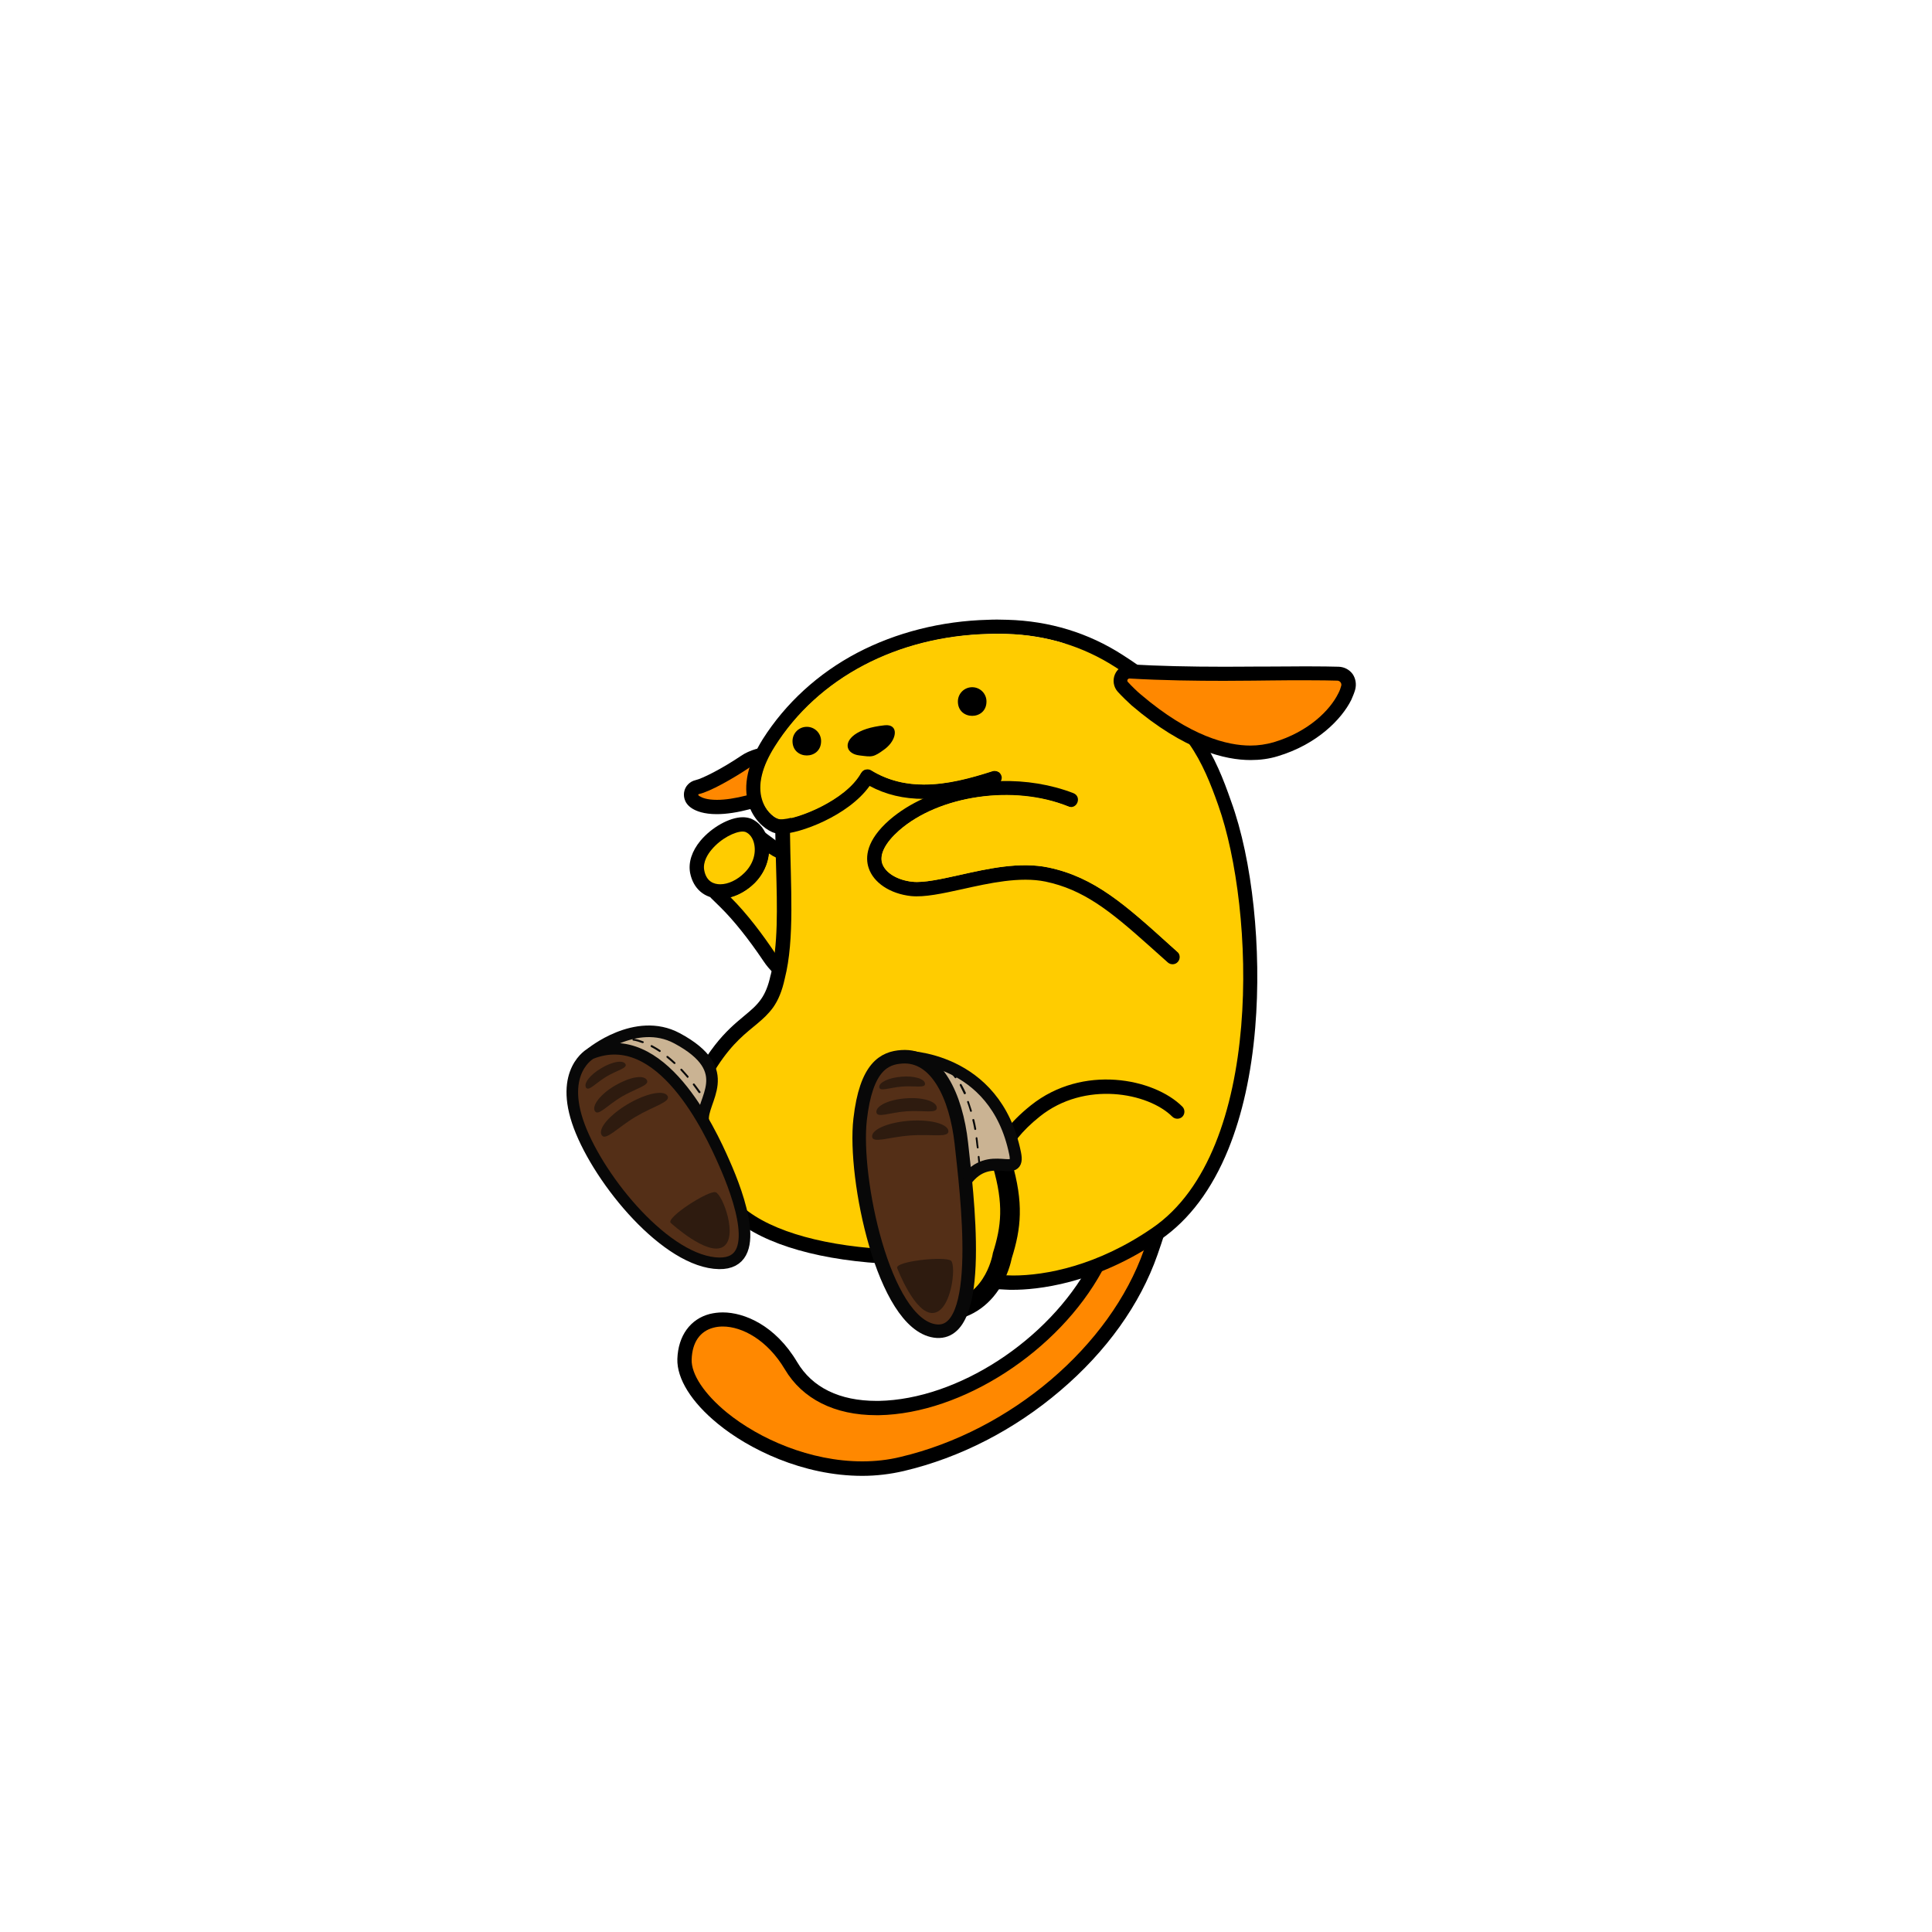
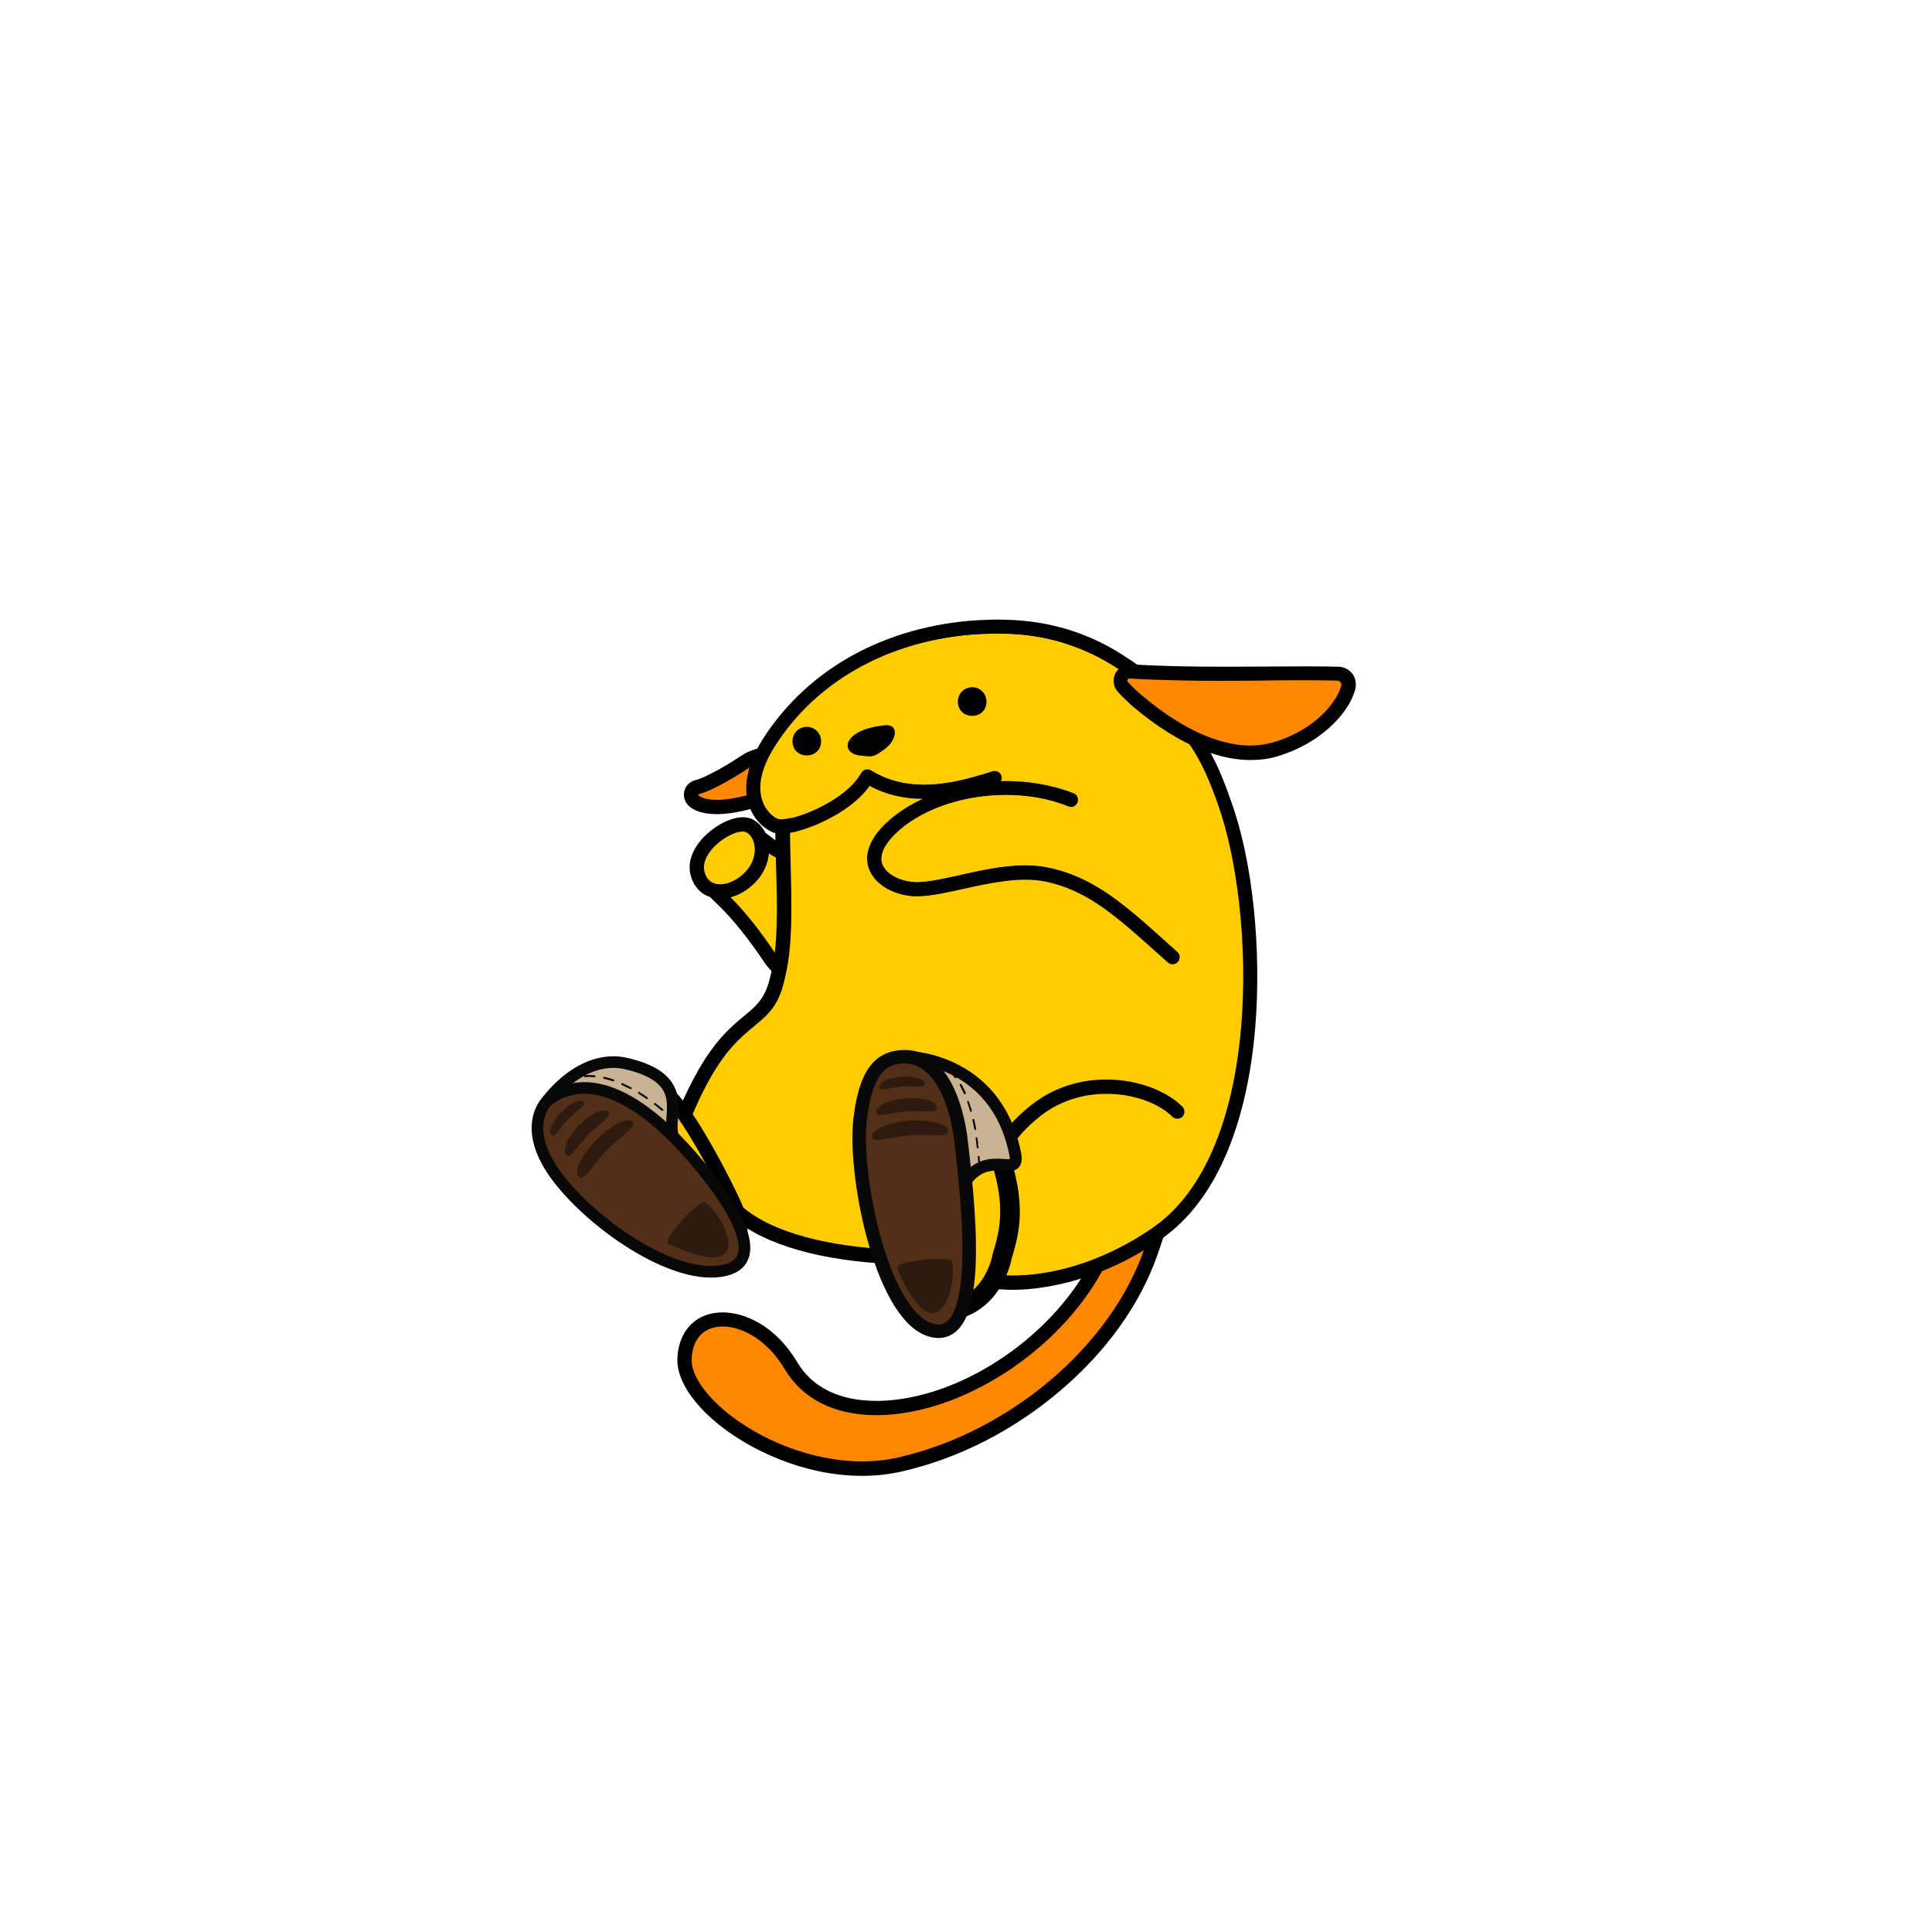
- <svg xmlns="http://www.w3.org/2000/svg" id="wapuugotchi_svg__wapuu" x="0" y="0" version="1.1" viewBox="0 0 1000 1000">
-   <g id="RightArm--group">
-     <path d="M436.6 504c-4.5 5.1-10.5 7.9-17 7.9-9.1 0-18.5-5.5-24.4-14.4-7.8-11.6-15.5-21.2-22.3-27.9l-4.8-4.7c-2-2-1.1-5.3 1.6-6.1l6.5-1.7c3.2-.9 6.4-2.7 9.1-5.5 3-3 4.8-6.7 5.2-10.4V430c0-1.3 1.5-2.1 2.5-1.3l9.3 6.9c.7.5 1.7 1.1 2.9 1.7 10.2 4.9 31.7 27.4 35.7 46.7 2.1 10.1-1.2 16.5-4.3 20z" />
-     <path d="M402.1 444.1c-1.5-.7-2.9-1.5-4.2-2.4-.5 5.5-3 11-7.3 15.3-3.7 3.7-8.1 6.2-12.5 7.4 8.7 8.6 17 19.8 23.2 29.1 4.5 6.7 11.6 11.1 18.3 11.1 4.1 0 8.1-1.6 11.4-5.4 13-14.8-17.3-49.6-28.9-55.1z" class="st0" fill="#fc0" />
+ <svg xmlns="http://www.w3.org/2000/svg" viewBox="0 0 1000 1000">
+   <path d="M436.6 504c-4.5 5.1-10.5 7.9-17 7.9-9.1 0-18.5-5.5-24.4-14.4-7.8-11.6-15.5-21.2-22.3-27.9l-4.8-4.7c-2-2-1.1-5.3 1.6-6.1l6.5-1.7c3.2-.9 6.4-2.7 9.1-5.5 3-3 4.8-6.7 5.2-10.4V430c0-1.3 1.5-2.1 2.5-1.3l9.3 6.9c.7.5 1.7 1.1 2.9 1.7 10.2 4.9 31.7 27.4 35.7 46.7 2.1 10.1-1.2 16.5-4.3 20" />
+   <path fill="#fc0" d="M402.1 444.1q-2.25-1.05-4.2-2.4c-.5 5.5-3 11-7.3 15.3-3.7 3.7-8.1 6.2-12.5 7.4 8.7 8.6 17 19.8 23.2 29.1 4.5 6.7 11.6 11.1 18.3 11.1 4.1 0 8.1-1.6 11.4-5.4 13-14.8-17.3-49.6-28.9-55.1" class="st0" />
+   <path d="M599.1 649.5c-9 25.7-26.4 50-50.3 70.3-23.8 20.3-51.8 34.7-81 41.6-6.9 1.6-14.1 2.5-21.5 2.5-30.8 0-58.9-13.9-74.8-27-13.6-11.1-21.2-23.3-20.9-33.5.4-12 6.7-20.7 16.8-23.3 2.1-.5 4.3-.8 6.7-.8 11.2 0 27.2 6.7 38.5 25.7 7.8 13.2 22 20.1 41.1 20.1h1.2c40.7-.8 87.6-31.2 109.1-70.8 7.7-14.1 13.2-29.6 17.1-40.8 1.9-5.4 3.6-10.1 5.1-13.5 1.3-3.1 4.1-9.4 10.4-9.4 4.1 0 7.6 1.8 9.9 5 5.5 7.6 3.3 23.3-7.4 53.9" />
+   <path fill="#f80" d="M570.5 657.8c-22.7 41.7-72.5 73.9-115.5 74.7h-1.4c-21.6 0-38.3-8.4-47.4-23.8-9-15.1-22-22.1-32.1-22.1q-2.55 0-4.8.6c-7 1.8-11 7.6-11.3 16.4-.3 7.7 6.6 18 18.2 27.5 16.8 13.7 43.2 25.3 70.1 25.3 6.6 0 13.3-.7 19.8-2.3 57.2-13.5 108.5-57.4 126-107.1 5.4-15.3 16.7-49.2 4.5-49.2-4.5.1-10.8 31.8-26.1 60" class="st1" />
+   <path d="M649.7 531.9c-2 24-6.7 45.1-13.9 62.9-8.5 20.9-20.3 36.6-35.1 46.8-34 23.4-64.8 26-76.4 26-1.3 0-2.5 0-3.8-.1-18.4-.8-26-4.4-32.7-7.5-5.9-2.8-11-5.2-24.9-5.7-37.5-1.5-67-9.9-83.1-23.6-.2-.1-.5-.4-.9-.7-4.8-3.5-19.3-14.3-25-24.7-5.3-9.7-6.2-22.3-2.3-31.4 13.4-31.2 24.5-40.5 33.5-48 3.6-3 6.4-5.3 8.8-8.7 2.2-3.1 3.8-7.1 4.9-12.2 0-.1 0-.2.1-.3 3.9-15 3.4-34.9 2.8-56-.2-5.7-.3-11.7-.4-17.5v-.1c0-18.6 9.6-40.7 25.7-59.2 18.1-20.8 41.6-33.6 66.1-36.2 20.2-2.1 34.3-3.1 45.9-3.1 43.7 0 58.6 14.8 82.2 48.4 7.5 10.6 12.1 22.5 16 33.7 11.1 30.4 15.9 76.5 12.5 117.2" />
+   <path fill="#fc0" d="M358.5 576.7c-3 7-2.2 17.4 2 25 5.6 10.3 23 22.2 24.1 23.2 15.1 12.9 43.7 20.5 78.7 21.9 31.2 1.3 24.3 11.8 57.6 13.3 1.1 0 2.2.1 3.5.1 16.7 0 43.7-5 72.2-24.7 58-39.9 52.9-165.3 34-218.6-3.9-11.1-8.3-22.2-15.1-31.9-23.5-33.5-36.6-45.2-76.2-45.2-12.2 0-26.9 1.1-45.1 3.1-49.9 5.3-85.3 55.3-85.3 88.1.3 27.4 2.5 55.1-2.7 75.5-1.4 6.5-3.4 11.2-6 14.9-9.8 13.5-23.4 12.4-41.7 55.3" class="st0" />
+   <path d="M390.6 457c-5.2 5.1-11.7 8.1-17.8 8.1-8.1 0-14-5.1-15.6-13.3-1-5.4.9-11.3 5.4-16.7 5.8-6.9 14.9-12 21.7-12.1h.2c1.3 0 2.6.2 3.8.6h.2l.1.1c4.5 1.8 7.9 6.2 9.1 11.8 1.4 7.5-1.2 15.5-7.1 21.5" />
+   <path fill="#fc0" d="M385.4 451.7c4.2-4.2 6-9.6 5-14.7-.6-3.1-2.3-5.5-4.6-6.4-.4-.1-.9-.2-1.3-.2h-.1c-4 0-11.3 3.6-16.1 9.4-1.8 2.1-4.6 6.3-3.8 10.6 1.1 6 5.1 7.3 8.3 7.3 4.1 0 8.8-2.2 12.6-6" class="st0" />
+   <path d="M384.3 648c-2.4 3.7-6.4 5.7-11.5 5.7-1.9 0-4-.3-6.2-.8-25-6-59.3-43.6-63.6-64.5-1.9-9.4-.2-18 5-24.4 4.6-5.7 11.4-8.8 18.9-8.8 6.8 0 13.6 2.5 19.8 7.3 12.2 9.4 32.9 50.5 37.3 60.7 2.5 5.8 4.9 17.7.3 24.8" />
+   <path fill="#fc0" d="M310.1 586.8c3.8 18.2 36.2 53.6 58.1 58.8q2.55.6 4.5.6c3.4 0 4.7-1.3 5.4-2.3 2.3-3.5 1.5-12.1-1-17.9-6.1-13.9-25.3-50.3-35.1-57.8-4.9-3.8-10.2-5.8-15.3-5.8-5.3 0-10 2.2-13.2 6.1-3.6 4.7-4.8 11.2-3.4 18.3" class="st0" />
+   <g class="RightFoot--group">
+     <path fill="#cab393" d="M283.303 569.714s20.08-26.292 41.036-19.174c34.863 11.882 20.69 27.378 23.59 38.196" />
+     <path fill="#542f17" d="M283.303 569.714s-13.827 12.92 3.936 37.872c17.738 24.856 62.17 56.225 88.406 49.816 26.235-6.408-3.253-43.438-18.975-58.067-15.678-14.848-42.082-53.118-73.367-29.62" />
+     <path fill="none" stroke="#080808" stroke-miterlimit="10" stroke-width="6" d="M283.303 569.714s-13.827 12.92 3.936 37.872c17.738 24.856 62.223 56.418 88.406 49.816 22.294-5.663.846-36.254-11.07-50.971-11.521-14.41-49.987-60.214-81.272-36.717z" />
+     <path fill="none" stroke="#080808" stroke-miterlimit="10" stroke-width="6" d="M283.303 569.714s17.511-24.672 41.036-19.174c34.8 8.172 19.97 27.778 24.24 37.919" />
+     <path fill="#080808" d="M296.04 559.676a.55.55 0 0 1-.561-.16c-.175-.264-.13-.483.108-.754q.898-.707 2.163-1.2c.29-.078.535.063.683.23.078.29-.064.535-.23.683-.748.304-1.469.704-1.97 1.15zm54.315 21.888a.76.76 0 0 1-.535-.064c-1.231-1.12-2.392-2.361-3.598-3.384-.149-.167-.226-.457-.085-.702.168-.148.457-.226.702-.084 1.232 1.119 2.464 2.238 3.599 3.384a.527.527 0 0 1-.012.727c.026.097.026.097-.071.123m-7.364-6.62a.76.76 0 0 1-.535-.063c-1.328-1.094-2.534-2.117-3.836-3.114-.245-.141-.226-.457-.085-.702s.457-.226.702-.084c1.302.997 2.605 1.994 3.933 3.087.245.142.226.457.085.702-.097.026-.194.052-.264.174m-7.937-6.052c-.193.052-.29.078-.438-.09-1.4-.97-2.772-1.845-4.145-2.72a.483.483 0 0 1-.182-.675.483.483 0 0 1 .677-.181c1.373.874 2.746 1.748 4.145 2.72.245.14.322.43.084.701a.215.215 0 0 1-.141.245m-8.432-5.194c-.096.026-.29.077-.412.007a106 106 0 0 0-4.402-2.134c-.245-.141-.323-.431-.278-.65.141-.245.431-.323.65-.278 1.515.63 2.959 1.382 4.525 2.204a.483.483 0 0 1 .181.676c-.097.026-.167.149-.264.175m-9.042-3.996c-.097.026-.193.052-.316-.02-1.585-.506-3.17-1.013-4.704-1.327-.219-.045-.393-.309-.374-.624.045-.22.309-.394.624-.375 1.56.41 3.216.795 4.827 1.399.245.141.419.405.277.65-.167.148-.238.27-.334.297m-9.69-2.166-.194.052c-1.7-.166-3.376-.234-4.876-.04-.29.078-.561-.16-.542-.475-.078-.29.16-.561.476-.542 1.623-.124 3.272-.152 5.095.084.316.019.49.283.445.502-.141.245-.212.367-.405.42" />
+     <path fill="#080808" d="M301.991 570.298c1.825 1.788-3.325 4.203-7.854 8.937-4.53 4.733-6.868 9.915-8.693 8.127-1.825-1.789.39-7.041 5.042-11.704 4.53-4.734 9.68-7.15 11.505-5.36m12.87 5.144c2.367 2.264-4.296 5.603-10.402 11.794-6.009 6.165-9.048 12.984-11.414 10.72-2.367-2.265.523-9.251 6.629-15.442s12.794-9.433 15.187-7.072m12.458 5.151c2.663 2.6-5.583 6.983-13.214 14.825-7.63 7.842-11.684 16.279-14.47 13.61s1.268-11.108 8.899-18.95c7.726-7.868 16.121-12.084 18.785-9.485m18.672 63.118s22.734 11.819 29.29 4.99c6.652-6.856-7.234-26.222-10.996-26.353-3.691-.253-21.768 19.602-18.294 21.363" opacity=".5" />
  </g>
-   <g id="Tail--group">
-     <path d="M599.1 649.5c-9 25.7-26.4 50-50.3 70.3-23.8 20.3-51.8 34.7-81 41.6-6.9 1.6-14.1 2.5-21.5 2.5-30.8 0-58.9-13.9-74.8-27-13.6-11.1-21.2-23.3-20.9-33.5.4-12 6.7-20.7 16.8-23.3 2.1-.5 4.3-.8 6.7-.8 11.2 0 27.2 6.7 38.5 25.7 7.8 13.2 22 20.1 41.1 20.1h1.2c40.7-.8 87.6-31.2 109.1-70.8 7.7-14.1 13.2-29.6 17.1-40.8 1.9-5.4 3.6-10.1 5.1-13.5 1.3-3.1 4.1-9.4 10.4-9.4 4.1 0 7.6 1.8 9.9 5 5.5 7.6 3.3 23.3-7.4 53.9z" />
-     <path d="M570.5 657.8c-22.7 41.7-72.5 73.9-115.5 74.7h-1.4c-21.6 0-38.3-8.4-47.4-23.8-9-15.1-22-22.1-32.1-22.1-1.7 0-3.3.2-4.8.6-7 1.8-11 7.6-11.3 16.4-.3 7.7 6.6 18 18.2 27.5 16.8 13.7 43.2 25.3 70.1 25.3 6.6 0 13.3-.7 19.8-2.3 57.2-13.5 108.5-57.4 126-107.1 5.4-15.3 16.7-49.2 4.5-49.2-4.5.1-10.8 31.8-26.1 60z" class="st1" fill="#f80" />
+   <path d="M413.3 399.4c-.4 4.4-3.8 8.4-11.1 12.9-4.7 3-10.2 5.5-13.9 6.5-6.5 1.7-12.3 2.6-17.3 2.6-6.7 0-10.6-1.6-12.7-2.9-4.8-3-4.4-7.2-4.2-8.5.5-3.1 2.9-5.5 5.9-6.2 3.5-.8 13.5-5.8 23.6-12.6 4.2-2.9 10.7-4.8 16.1-4.8 5.8 0 9.1 2.2 10.8 4.1 2.1 2.4 3.1 5.5 2.8 8.9" />
+   <path fill="#f80" d="M361.4 411.3c0 .3.4.7.9.9 1.1.7 3.6 1.8 8.8 1.8 4.3 0 9.5-.8 15.4-2.3 5.2-1.4 19.1-8.8 19.5-13 .1-1.3-.2-2.4-.9-3.2-1-1.1-2.8-1.7-5.3-1.7-3.9 0-8.9 1.5-11.9 3.5-8.5 5.7-20.5 12.5-26.1 13.7-.3.1-.4.2-.4.3" class="st1" />
+   <path d="M516.4 328.1c1.6 0 3.2 0 4.8.1 20.6.6 39.5 6.5 55.9 17 11.2 7.2 17.5 11.4 25.9 25.2 1.5 2.5 9 .8 7.9-1.1-10.1-17.6-17.5-22.3-29.8-30.3-17.7-11.4-37.8-17.6-59.7-18.2-1.6 0-3.3-.1-5-.1-1.6 0-3.3 0-4.9.1-24.3.6-47.8 6.6-67.8 17.1-20.2 10.6-37.1 26.1-48.9 44.7-7.7 12.3-10.3 23.9-7.4 33.5 2.4 7.8 7.9 12.7 12.3 14.6 1.4.6 2.9.9 4.7.9 9.3 0 34.7-9.3 45.7-24.8 8.4 4.5 17.6 6.7 28.1 6.7 12.6 0 25-3.2 36.4-6.9 3-1 3.8-2.2 3.9-4.1 0-1.3-1.2-3.6-3.8-3.5-.3 0-.7.1-1 .2-11.2 3.6-23.3 6.9-35.4 6.9-9.3 0-18.6-2-27.4-7.4-.6-.4-1.3-.5-1.9-.5-1.3 0-2.5.6-3.2 1.8l-.1.1c-7.9 14.3-33.3 24.1-41.2 24.1-.7 0-1.3-.1-1.7-.3-2.8-1.2-6.6-4.6-8.2-10-2.3-7.5 0-17 6.6-27.4 22.5-35.7 63.4-57.1 110.6-58.3 1.4-.1 3-.1 4.6-.1" />
+   <path fill="#fc0" d="M516.6 399.4c-1-.4-2-.7-3-.3-19.7 6.3-42.5 12-62.8-.5-1.7-1.1-4-.5-5.1 1.2l-.1.1c-8.6 15.7-38.3 26-43 23.9-2.8-1.2-6.6-4.6-8.2-10-2.3-7.5 0-17 6.6-27.4 22.5-35.7 63.4-57.1 110.6-58.3 3.1-.1 6.3-.1 9.5 0 20.6.6 39.5 6.5 55.9 17 13.2 8.5 19.7 12.7 30.6 33.6 5.6 10.5-84.4 23.5-91 20.7" class="st0" />
+   <path d="M701.4 357.1c-.5 1.7-1.2 3.4-2 5.2-5 10-17.7 23-38 29.1-4.5 1.4-9.3 2-14 2h-.1c-13 0-34.2-4.9-61.6-28.3-1.9-1.7-5.1-4.8-7.1-7-2.3-2.5-2.8-6.1-1.5-9.1s4.4-5.1 7.8-5.1h.5c13.9.8 30.1 1.2 48.4 1.2 8.1 0 14.8-.1 19.3-.1h4.5c7.4 0 13.3-.1 18.2-.1 8.1 0 13.7.1 17.1.2 2.9.1 5.6 1.5 7.3 3.9 1.5 2.3 2 5.2 1.2 8.1" />
+   <path fill="#f80" d="M590.4 359.4c25.7 21.9 45.1 26.5 56.8 26.5h.1c4 0 8-.6 11.9-1.7 18.1-5.4 29.2-16.6 33.5-25.3.8-1.5 1.2-2.8 1.5-3.9.4-1.3-.6-2.6-1.9-2.7-3.3-.1-8.9-.2-16.7-.2-5.4 0-11.6 0-18.2.1-3.3 0-12.2.2-23.9.2-13.9 0-31.7-.2-48.8-1.2h-.1c-.9 0-1.5 1.1-.8 1.8 2 2.2 5 5.1 6.6 6.4" class="st1" />
+   <path d="M417.6 376.2c-4.1 0-7.4 3.3-7.4 7.4 0 9.9 14.8 9.9 14.8 0 0-4.1-3.3-7.4-7.4-7.4m85.6-20.5c-4.1 0-7.4 3.3-7.4 7.4 0 9.9 14.8 9.9 14.8 0 0-4.1-3.3-7.4-7.4-7.4m-45.3 19.7c-7.4.8-12.3 2.5-15.6 4.9-5.9 4.4-4.1 9.9 2.5 10.7s7.1 1.2 13.2-3.3c6.5-4.9 7.3-13.1-.1-12.3" />
+   <path fill="#fc0" d="M512.4 655.2c-4.6-5.2-3.7-15.7-1.9-29.4 2.6-19.8 5-34.5 25.4-50.8 24.4-19.5 62.2-15 76.2-.5 3.6 3.7 6.7 10.9 7.3 18.8.9 11.4-22.2 42.4-44.8 51.8-22.6 9.6-54 19.3-62.2 10.1" class="st0" />
+   <path d="M512.4 658.9c-1.2 0-2.3-.5-3-1.6-4.7-6.7-4.5-17.2-2.6-32 2.5-19 4.6-35.5 26.8-53.2 26.8-21.4 63.7-14 78.4.7 1.4 1.4 1.4 3.8 0 5.2s-3.8 1.4-5.2 0c-12.5-12.5-45.4-18.7-68.6-.1-18.9 15.1-21.4 28.2-24.1 48.4-1.4 11-2.3 21.8 1.3 26.7 1.2 1.7.8 4-.9 5.2-.6.5-1.4.7-2.1.7" />
+   <path d="M523.7 651.2c-.4 1.9-2 9.1-6.7 16.2-7 10.6-17.8 16.5-30.4 16.5-7.2 0-12.9-2.1-16.8-6.2-7.5-7.8-7.1-21-6.7-33.7v-.1c.2-6.4.4-13.1-.4-18.5-.7-4.4-1.8-9.1-3.1-14.5-2.4-10.2-4.6-20.1-4.3-28.7.4-10.7 4.7-18.9 12.8-24.4 3.5-2.4 7.4-3.5 11.4-3.5 9.3 0 18.9 6.2 28.7 18.6 7.1 8.9 13.1 20 15.4 28.1 6.4 21.8 4.9 34.9.1 50.2" />
+   <path fill="#fc0" d="M477 670.8c2 2.1 5.2 3.1 9.6 3.1 22.6 0 27-23.7 27.2-24.7 0-.2.1-.4.1-.6 4.4-13.9 5.7-25.2 0-44.8-3.7-13.2-21.1-39.4-34.4-39.4-2 0-4 .6-5.8 1.9-11.7 7.8-9.3 21.8-4.4 42.4 1.2 5.1 2.5 10.4 3.2 15.3 1 6.4.8 13.5.5 20.4-.2 10.6-.6 21.6 4 26.4" class="st0" />
+   <g class="LeftFoot--group">
+     <path fill="#cab393" d="M492.8 687s-2.9-61.9 7-75.6c12.5-17.3 28.5-.3 25.6-14.4-10.4-50.4-46.4-48.6-46.4-48.6" />
+     <path fill="#542f17" d="M466.7 547c-8.9.6-18.4 5-21.5 32.4-3.5 30.3 12.1 105.5 38.6 109.5s16.4-72.7 13.8-97.1c-2.7-24.4-12.9-46.1-30.9-44.8" />
+     <path fill="none" stroke="#080808" stroke-miterlimit="10" stroke-width="7" d="M466.7 547c-8.9.6-18.4 5-21.5 32.4-3.5 30.3 12.1 105.5 38.6 109.5s16.4-72.7 13.8-97.1c-2.7-24.4-12.9-46.1-30.9-44.8z" />
+     <path fill="#080808" d="M507.1 604c-.3 0-.5-.2-.5-.4-.2-1.7-.4-3.3-.5-4.8 0-.3.2-.5.4-.5.3 0 .5.2.5.4.2 1.5.3 3.1.5 4.8.1.3-.1.5-.4.5.1 0 0 0 0 0m-1-9.6c-.3 0-.5-.2-.5-.4l-.2-1.4c-.1-1.1-.3-2.3-.4-3.4 0-.3.1-.5.4-.6.3 0 .5.2.5.4.2 1.1.3 2.3.4 3.4l.2 1.4c.1.4-.1.6-.4.6m-1.3-9.5c-.2 0-.5-.2-.5-.4-.3-1.6-.6-3.2-1-4.7-.1-.3.1-.5.4-.6s.5.1.6.4c.4 1.6.7 3.1 1 4.8 0 .2-.2.4-.5.5m-2.2-9.4c-.2 0-.4-.1-.5-.4-.5-1.6-.9-3.1-1.5-4.6q-.15-.45.3-.6c.2-.1.5 0 .6.3.5 1.5 1 3 1.5 4.6.1.3 0 .6-.4.7.1 0 0 0 0 0m-3.2-9.1c-.2 0-.4-.1-.5-.3-.7-1.5-1.4-2.9-2.1-4.3-.1-.2-.1-.5.2-.7.2-.1.5-.1.7.2.8 1.4 1.5 2.8 2.2 4.3.1.2 0 .5-.2.6-.2.2-.3.2-.3.2m-4.8-8.3c-.2 0-.3-.1-.4-.2q-1.5-1.95-3-3.6c-.2-.2-.2-.5 0-.7s.5-.2.7 0c1.1 1.1 2.1 2.3 3.1 3.7.2.2.1.5-.1.7-.1 0-.2.1-.3.1m-6.7-6.7c-.1 0-.2 0-.3-.1-1.3-.9-2.7-1.5-4.1-2-.3-.1-.4-.4-.3-.6.1-.3.4-.4.6-.3 1.5.5 3 1.2 4.3 2.1.2.1.3.4.1.7 0 .1-.2.2-.3.2m-8.9-3h-2.4c-.3 0-.5-.2-.5-.5s.2-.5.4-.5q1.2-.15 2.4 0c.3 0 .5.2.5.5.1.3-.1.5-.4.5" />
+     <path fill="none" stroke="#080808" stroke-miterlimit="10" stroke-width="6.195" d="M499.8 611.3c12.5-17.3 28.5-.3 25.6-14.4-10.3-50.3-57.2-50-57.2-50" />
+     <path fill="#080808" d="M480.4 548.9c-1-.3-1.8-.5-2.3-.6l.9.1q.45 0 .9.3c.1 0 .3.1.5.2m11.2 7.7c-.2-.3-.4-.5-.6-.7.2.2.4.5.6.7" />
+     <path fill="#080808" d="M478.8 560.9c.2 2.5-5.3 1-11.8 1.5-6.6.5-11.7 2.8-11.9.3s5-4.9 11.5-5.4c6.5-.6 12 1.1 12.2 3.6m6.1 12.4c.2 3.3-6.9 1.3-15.6 1.9s-15.5 3.7-15.7.4 6.6-6.5 15.2-7.1c8.7-.7 15.9 1.5 16.1 4.8m6 12.1c.3 3.7-8.8 1.5-19.7 2.3s-19.6 4.3-19.8.6c-.3-3.7 8.4-7.4 19.3-8.2 10.8-.8 19.9 1.6 20.2 5.3m-26.5 71s9.1 24 18.6 23.2 12-24.4 9.3-27-29.4.2-27.9 3.8" opacity=".5" />
  </g>
-   <g id="Body--group">
-     <path d="M649.7 531.9c-2 24-6.7 45.1-13.9 62.9-8.5 20.9-20.3 36.6-35.1 46.8-34 23.4-64.8 26-76.4 26-1.3 0-2.5 0-3.8-.1-18.4-.8-26-4.4-32.7-7.5-5.9-2.8-11-5.2-24.9-5.7-37.5-1.5-67-9.9-83.1-23.6-.2-.1-.5-.4-.9-.7-4.8-3.5-19.3-14.3-25-24.7-5.3-9.7-6.2-22.3-2.3-31.4 13.4-31.2 24.5-40.5 33.5-48 3.6-3 6.4-5.3 8.8-8.7 2.2-3.1 3.8-7.1 4.9-12.2 0-.1 0-.2.1-.3 3.9-15 3.4-34.9 2.8-56-.2-5.7-.3-11.7-.4-17.5v-.1c0-18.6 9.6-40.7 25.7-59.2 18.1-20.8 41.6-33.6 66.1-36.2 20.2-2.1 34.3-3.1 45.9-3.1 43.7 0 58.6 14.8 82.2 48.4 7.5 10.6 12.1 22.5 16 33.7 11.1 30.4 15.9 76.5 12.5 117.2z" />
-     <path d="M358.5 576.7c-3 7-2.2 17.4 2 25 5.6 10.3 23 22.2 24.1 23.2 15.1 12.9 43.7 20.5 78.7 21.9 31.2 1.3 24.3 11.8 57.6 13.3 1.1 0 2.2.1 3.5.1 16.7 0 43.7-5 72.2-24.7 58-39.9 52.9-165.3 34-218.6-3.9-11.1-8.3-22.2-15.1-31.9-23.5-33.5-36.6-45.2-76.2-45.2-12.2 0-26.9 1.1-45.1 3.1-49.9 5.3-85.3 55.3-85.3 88.1.3 27.4 2.5 55.1-2.7 75.5-1.4 6.5-3.4 11.2-6 14.9-9.8 13.5-23.4 12.4-41.7 55.3z" class="st0" fill="#fc0" />
-   </g>
-   <g id="RightHand--group">
-     <g id="BeforeRightHand--part" />
-     <path d="M390.6 457c-5.2 5.1-11.7 8.1-17.8 8.1-8.1 0-14-5.1-15.6-13.3-1-5.4.9-11.3 5.4-16.7 5.8-6.9 14.9-12 21.7-12.1h.2c1.3 0 2.6.2 3.8.6h.2l.1.1c4.5 1.8 7.9 6.2 9.1 11.8 1.4 7.5-1.2 15.5-7.1 21.5z" />
-     <path d="M385.4 451.7c4.2-4.2 6-9.6 5-14.7-.6-3.1-2.3-5.5-4.6-6.4-.4-.1-.9-.2-1.3-.2h-.1c-4 0-11.3 3.6-16.1 9.4-1.8 2.1-4.6 6.3-3.8 10.6 1.1 6 5.1 7.3 8.3 7.3 4.1 0 8.8-2.2 12.6-6z" class="st0" fill="#fc0" />
-   </g>
-   <g id="RightFoot--group">
-     <path d="M384.3 648c-2.4 3.7-6.4 5.7-11.5 5.7-1.9 0-4-.3-6.2-.8-25-6-59.3-43.6-63.6-64.5-1.9-9.4-.2-18 5-24.4 4.6-5.7 11.4-8.8 18.9-8.8 6.8 0 13.6 2.5 19.8 7.3 12.2 9.4 32.9 50.5 37.3 60.7 2.5 5.8 4.9 17.7.3 24.8z" />
-     <path d="M310.1 586.8c3.8 18.2 36.2 53.6 58.1 58.8 1.7.4 3.2.6 4.5.6 3.4 0 4.7-1.3 5.4-2.3 2.3-3.5 1.5-12.1-1-17.9-6.1-13.9-25.3-50.3-35.1-57.8-4.9-3.8-10.2-5.8-15.3-5.8-5.3 0-10 2.2-13.2 6.1-3.6 4.7-4.8 11.2-3.4 18.3z" class="st0" fill="#fc0" />
-     <g class="RightFoot--group">
-       <path fill="#cab393" d="M305.8 545.3s26.2-20.2 44.6-7.9c30.6 20.5 12.9 31.8 12.9 43" />
-       <path fill="#542f17" d="M305.8 545.3s-16.7 8.9-6 37.6c10.7 28.6 45.5 70.4 72.5 71s8.1-42.8-3.3-61c-11.3-18.4-26.9-62.2-63.2-47.6" />
-       <path fill="none" stroke="#080808" stroke-miterlimit="10" stroke-width="6" d="M305.8 545.3s-16.7 8.9-6 37.6c10.7 28.6 45.5 70.6 72.5 71 23 .3 10.2-34.8 2.5-52.1-7.4-16.9-32.7-71.1-69-56.5z" />
-       <path fill="none" stroke="#080808" stroke-miterlimit="10" stroke-width="6" d="M305.8 545.3s23.3-19.3 44.6-7.9c31.5 16.9 12.1 32 13.6 42.9" />
-       <path fill="#080808" d="M320.7 538.9c-.2 0-.4-.1-.5-.3-.1-.3 0-.5.3-.7q1.05-.45 2.4-.6c.3 0 .5.2.6.4 0 .3-.2.5-.4.6-.8.1-1.6.3-2.2.6zm46.8 35.2c-.2 0-.4-.1-.5-.2-.9-1.4-1.7-2.9-2.6-4.2-.1-.2-.1-.5.1-.7.2-.1.5-.1.7.1.9 1.4 1.8 2.8 2.6 4.2.1.2.1.5-.2.7 0 .1 0 .1-.1.1m-5.4-8.3c-.2 0-.4-.1-.5-.2-1-1.4-1.9-2.7-2.9-4-.2-.2-.1-.5.1-.7s.5-.1.7.1c1 1.3 2 2.6 3 4 .2.2.1.5-.1.7-.1 0-.2 0-.3.1m-6.1-7.9c-.2 0-.3 0-.4-.2-1.1-1.3-2.2-2.5-3.3-3.7-.2-.2-.2-.5 0-.7s.5-.2.7 0c1.1 1.2 2.2 2.4 3.3 3.7.2.2.2.5-.1.7 0 .1-.1.2-.2.2m-6.8-7.2c-.1 0-.3 0-.4-.1-1.2-1.1-2.5-2.2-3.7-3.2-.2-.2-.2-.5-.1-.7.2-.2.5-.2.7-.1 1.3 1 2.5 2.1 3.8 3.3.2.2.2.5 0 .7-.1 0-.2.1-.3.1m-7.7-6.2c-.1 0-.2 0-.3-.1-1.4-.9-2.8-1.8-4.2-2.5-.2-.1-.3-.4-.2-.7.1-.2.4-.3.7-.2 1.4.8 2.9 1.6 4.3 2.6.2.2.3.5.1.7-.2.1-.3.2-.4.2m-8.8-4.6h-.2c-1.6-.6-3.2-1.1-4.7-1.3-.3 0-.5-.3-.4-.6 0-.3.3-.5.6-.4 1.6.3 3.2.7 4.9 1.4.3.1.4.4.3.6-.2.2-.3.3-.5.3" />
-       <path fill="#080808" d="M323.7 550.7c1.3 2.2-4.3 3.2-9.9 6.6s-9.2 7.8-10.5 5.6 2.2-6.7 7.9-10c5.6-3.4 11.2-4.4 12.5-2.2m11.1 8.3c1.7 2.8-5.6 4.3-13.1 8.7-7.4 4.4-12.1 10.2-13.8 7.4s2.9-8.8 10.4-13.2 14.8-5.8 16.5-2.9m10.7 8.2c1.9 3.2-7.2 5.3-16.6 10.9s-15.5 12.7-17.5 9.4 4.1-10.4 13.5-16c9.5-5.6 18.7-7.5 20.6-4.3m1.7 65.8s18.9 17.3 27 12.4c8.2-4.9-.2-27.2-3.8-28.3-3.5-1.2-26.1 13.3-23.2 15.9" opacity=".5" />
-     </g>
-   </g>
-   <g id="RightEar--group">
-     <path d="M413.3 399.4c-.4 4.4-3.8 8.4-11.1 12.9-4.7 3-10.2 5.5-13.9 6.5-6.5 1.7-12.3 2.6-17.3 2.6-6.7 0-10.6-1.6-12.7-2.9-4.8-3-4.4-7.2-4.2-8.5.5-3.1 2.9-5.5 5.9-6.2 3.5-.8 13.5-5.8 23.6-12.6 4.2-2.9 10.7-4.8 16.1-4.8 5.8 0 9.1 2.2 10.8 4.1 2.1 2.4 3.1 5.5 2.8 8.9z" />
-     <path d="M361.4 411.3c0 .3.4.7.9.9 1.1.7 3.6 1.8 8.8 1.8 4.3 0 9.5-.8 15.4-2.3 5.2-1.4 19.1-8.8 19.5-13 .1-1.3-.2-2.4-.9-3.2-1-1.1-2.8-1.7-5.3-1.7-3.9 0-8.9 1.5-11.9 3.5-8.5 5.7-20.5 12.5-26.1 13.7-.3.1-.4.2-.4.3z" class="st1" fill="#f80" />
-   </g>
-   <g id="Head--group">
-     <path d="M516.4 328.1c1.6 0 3.2 0 4.8.1 20.6.6 39.5 6.5 55.9 17 11.2 7.2 17.5 11.4 25.9 25.2 1.5 2.5 9 .8 7.9-1.1-10.1-17.6-17.5-22.3-29.8-30.3-17.7-11.4-37.8-17.6-59.7-18.2-1.6 0-3.3-.1-5-.1-1.6 0-3.3 0-4.9.1-24.3.6-47.8 6.6-67.8 17.1-20.2 10.6-37.1 26.1-48.9 44.7-7.7 12.3-10.3 23.9-7.4 33.5 2.4 7.8 7.9 12.7 12.3 14.6 1.4.6 2.9.9 4.7.9 9.3 0 34.7-9.3 45.7-24.8 8.4 4.5 17.6 6.7 28.1 6.7 12.6 0 25-3.2 36.4-6.9 3-1 3.8-2.2 3.9-4.1 0-1.3-1.2-3.6-3.8-3.5-.3 0-.7.1-1 .2-11.2 3.6-23.3 6.9-35.4 6.9-9.3 0-18.6-2-27.4-7.4-.6-.4-1.3-.5-1.9-.5-1.3 0-2.5.6-3.2 1.8l-.1.1c-7.9 14.3-33.3 24.1-41.2 24.1-.7 0-1.3-.1-1.7-.3-2.8-1.2-6.6-4.6-8.2-10-2.3-7.5 0-17 6.6-27.4 22.5-35.7 63.4-57.1 110.6-58.3 1.4-.1 3-.1 4.6-.1" />
-     <path d="M516.6 399.4c-1-.4-2-.7-3-.3-19.7 6.3-42.5 12-62.8-.5-1.7-1.1-4-.5-5.1 1.2l-.1.1c-8.6 15.7-38.3 26-43 23.9-2.8-1.2-6.6-4.6-8.2-10-2.3-7.5 0-17 6.6-27.4 22.5-35.7 63.4-57.1 110.6-58.3 3.1-.1 6.3-.1 9.5 0 20.6.6 39.5 6.5 55.9 17 13.2 8.5 19.7 12.7 30.6 33.6 5.6 10.5-84.4 23.5-91 20.7z" class="st0" fill="#fc0" />
-   </g>
-   <g id="LeftEar--group">
-     <path d="M701.4 357.1c-.5 1.7-1.2 3.4-2 5.2-5 10-17.7 23-38 29.1-4.5 1.4-9.3 2-14 2h-.1c-13 0-34.2-4.9-61.6-28.3-1.9-1.7-5.1-4.8-7.1-7-2.3-2.5-2.8-6.1-1.5-9.1s4.4-5.1 7.8-5.1h.5c13.9.8 30.1 1.2 48.4 1.2 8.1 0 14.8-.1 19.3-.1h4.5c7.4 0 13.3-.1 18.2-.1 8.1 0 13.7.1 17.1.2 2.9.1 5.6 1.5 7.3 3.9 1.5 2.3 2 5.2 1.2 8.1z" />
-     <path d="M590.4 359.4c25.7 21.9 45.1 26.5 56.8 26.5h.1c4 0 8-.6 11.9-1.7 18.1-5.4 29.2-16.6 33.5-25.3.8-1.5 1.2-2.8 1.5-3.9.4-1.3-.6-2.6-1.9-2.7-3.3-.1-8.9-.2-16.7-.2-5.4 0-11.6 0-18.2.1-3.3 0-12.2.2-23.9.2-13.9 0-31.7-.2-48.8-1.2h-.1c-.9 0-1.5 1.1-.8 1.8 2 2.2 5 5.1 6.6 6.4z" class="st1" fill="#f80" />
-   </g>
-   <g id="Face--group">
-     <path d="M417.6 376.2c-4.1 0-7.4 3.3-7.4 7.4 0 9.9 14.8 9.9 14.8 0 0-4.1-3.3-7.4-7.4-7.4z" />
-     <path d="M503.2 355.7c-4.1 0-7.4 3.3-7.4 7.4 0 9.9 14.8 9.9 14.8 0 0-4.1-3.3-7.4-7.4-7.4z" />
-     <path d="M457.9 375.4c-7.4.8-12.3 2.5-15.6 4.9-5.9 4.4-4.1 9.9 2.5 10.7 6.6.8 7.1 1.2 13.2-3.3 6.5-4.9 7.3-13.1-.1-12.3z" />
-   </g>
-   <g id="LeftLEg--group">
-     <path d="M512.4 655.2c-4.6-5.2-3.7-15.7-1.9-29.4 2.6-19.8 5-34.5 25.4-50.8 24.4-19.5 62.2-15 76.2-.5 3.6 3.7 6.7 10.9 7.3 18.8.9 11.4-22.2 42.4-44.8 51.8-22.6 9.6-54 19.3-62.2 10.1z" class="st0" fill="#fc0" />
-     <path d="M512.4 658.9c-1.2 0-2.3-.5-3-1.6-4.7-6.7-4.5-17.2-2.6-32 2.5-19 4.6-35.5 26.8-53.2 26.8-21.4 63.7-14 78.4.7 1.4 1.4 1.4 3.8 0 5.2-1.4 1.4-3.8 1.4-5.2 0-12.5-12.5-45.4-18.7-68.6-.1-18.9 15.1-21.4 28.2-24.1 48.4-1.4 11-2.3 21.8 1.3 26.7 1.2 1.7.8 4-.9 5.2-.6.5-1.4.7-2.1.7z" />
-   </g>
-   <g id="LeftFoot--group">
-     <path d="M523.7 651.2c-.4 1.9-2 9.1-6.7 16.2-7 10.6-17.8 16.5-30.4 16.5-7.2 0-12.9-2.1-16.8-6.2-7.5-7.8-7.1-21-6.7-33.7v-.1c.2-6.4.4-13.1-.4-18.5-.7-4.4-1.8-9.1-3.1-14.5-2.4-10.2-4.6-20.1-4.3-28.7.4-10.7 4.7-18.9 12.8-24.4 3.5-2.4 7.4-3.5 11.4-3.5 9.3 0 18.9 6.2 28.7 18.6 7.1 8.9 13.1 20 15.4 28.1 6.4 21.8 4.9 34.9.1 50.2z" />
-     <path d="M477 670.8c2 2.1 5.2 3.1 9.6 3.1 22.6 0 27-23.7 27.2-24.7 0-.2.1-.4.1-.6 4.4-13.9 5.7-25.2 0-44.8-3.7-13.2-21.1-39.4-34.4-39.4-2 0-4 .6-5.8 1.9-11.7 7.8-9.3 21.8-4.4 42.4 1.2 5.1 2.5 10.4 3.2 15.3 1 6.4.8 13.5.5 20.4-.2 10.6-.6 21.6 4 26.4z" class="st0" fill="#fc0" />
-     <g class="LeftFoot--group">
-       <path fill="#cab393" d="M492.8 687s-2.9-61.9 7-75.6c12.5-17.3 28.5-.3 25.6-14.4-10.4-50.4-46.4-48.6-46.4-48.6" />
-       <path fill="#542f17" d="M466.7 547c-8.9.6-18.4 5-21.5 32.4-3.5 30.3 12.1 105.5 38.6 109.5s16.4-72.7 13.8-97.1c-2.7-24.4-12.9-46.1-30.9-44.8" />
-       <path fill="none" stroke="#080808" stroke-miterlimit="10" stroke-width="7" d="M466.7 547c-8.9.6-18.4 5-21.5 32.4-3.5 30.3 12.1 105.5 38.6 109.5s16.4-72.7 13.8-97.1c-2.7-24.4-12.9-46.1-30.9-44.8z" />
-       <path fill="#080808" d="M507.1 604c-.3 0-.5-.2-.5-.4-.2-1.7-.4-3.3-.5-4.8 0-.3.2-.5.4-.5.3 0 .5.2.5.4.2 1.5.3 3.1.5 4.8.1.3-.1.5-.4.5.1 0 0 0 0 0m-1-9.6c-.3 0-.5-.2-.5-.4l-.2-1.4c-.1-1.1-.3-2.3-.4-3.4 0-.3.1-.5.4-.6.3 0 .5.2.5.4.2 1.1.3 2.3.4 3.4l.2 1.4c.1.4-.1.6-.4.6m-1.3-9.5c-.2 0-.5-.2-.5-.4-.3-1.6-.6-3.2-1-4.7-.1-.3.1-.5.4-.6s.5.1.6.4c.4 1.6.7 3.1 1 4.8 0 .2-.2.4-.5.5m-2.2-9.4c-.2 0-.4-.1-.5-.4-.5-1.6-.9-3.1-1.5-4.6q-.15-.45.3-.6c.2-.1.5 0 .6.3.5 1.5 1 3 1.5 4.6.1.3 0 .6-.4.7.1 0 0 0 0 0m-3.2-9.1c-.2 0-.4-.1-.5-.3-.7-1.5-1.4-2.9-2.1-4.3-.1-.2-.1-.5.2-.7.2-.1.5-.1.7.2.8 1.4 1.5 2.8 2.2 4.3.1.2 0 .5-.2.6-.2.2-.3.2-.3.2m-4.8-8.3c-.2 0-.3-.1-.4-.2q-1.5-1.95-3-3.6c-.2-.2-.2-.5 0-.7s.5-.2.7 0c1.1 1.1 2.1 2.3 3.1 3.7.2.2.1.5-.1.7-.1 0-.2.1-.3.1m-6.7-6.7c-.1 0-.2 0-.3-.1-1.3-.9-2.7-1.5-4.1-2-.3-.1-.4-.4-.3-.6.1-.3.4-.4.6-.3 1.5.5 3 1.2 4.3 2.1.2.1.3.4.1.7 0 .1-.2.2-.3.2m-8.9-3h-2.4c-.3 0-.5-.2-.5-.5s.2-.5.4-.5q1.2-.15 2.4 0c.3 0 .5.2.5.5.1.3-.1.5-.4.5" />
-       <path fill="none" stroke="#080808" stroke-miterlimit="10" stroke-width="6.195" d="M499.8 611.3c12.5-17.3 28.5-.3 25.6-14.4-10.3-50.3-57.2-50-57.2-50" />
-       <path fill="#080808" d="M480.4 548.9c-1-.3-1.8-.5-2.3-.6l.9.1q.45 0 .9.3c.1 0 .3.1.5.2m11.2 7.7c-.2-.3-.4-.5-.6-.7.2.2.4.5.6.7" />
-       <path fill="#080808" d="M478.8 560.9c.2 2.5-5.3 1-11.8 1.5-6.6.5-11.7 2.8-11.9.3s5-4.9 11.5-5.4c6.5-.6 12 1.1 12.2 3.6m6.1 12.4c.2 3.3-6.9 1.3-15.6 1.9s-15.5 3.7-15.7.4 6.6-6.5 15.2-7.1c8.7-.7 15.9 1.5 16.1 4.8m6 12.1c.3 3.7-8.8 1.5-19.7 2.3s-19.6 4.3-19.8.6c-.3-3.7 8.4-7.4 19.3-8.2 10.8-.8 19.9 1.6 20.2 5.3m-26.5 71s9.1 24 18.6 23.2 12-24.4 9.3-27-29.4.2-27.9 3.8" opacity=".5" />
-     </g>
-   </g>
-   <g id="LeftArm--group">
-     <g id="BeforeLeftArm--part" />
-     <path d="M478 413.3c-6.4 2.9-12.4 6.6-17.6 11.1-12.1 10.6-12.6 19.4-10.8 24.8 2.5 7.7 11.1 13.4 21.9 14.6 7.1.7 16.2-1.3 26.7-3.6 13.9-3.1 29.7-6.6 42.9-3.9 19.6 4.1 33.3 15 53.1 32.7l10.3 9.2c1.5 1.3 3.9 1.2 5.2-.4 1.3-1.5 1.2-3.9-.4-5.2l-2.9-2.6c-24-21.7-39.9-36-63.8-41-14.8-3.1-31.3.6-46 3.9-9.5 2.1-18.5 4.1-24.3 3.5-7.8-.8-14.1-4.6-15.7-9.5-1.5-4.7 1.6-10.7 8.7-17 20.7-18.2 59.1-23.7 87.5-12.5 4.7 1.9 7.4-5.1 2.7-6.9-11.4-4.4-24.6-6.6-37.7-6.2-10.1.4-30.5 4.8-39.8 9z" />
-     <path d="M615.4 451c11.7 12.2 17 60.3-6 41.6l-2.9-2.6c-24-21.7-39.9-36-63.8-41-14.8-3.1-31.3.6-46 3.9-9.5 2.1-18.5 4.1-24.3 3.5-7.8-.8-14.1-4.6-15.7-9.5-1.5-4.7 1.6-10.7 8.7-17 20.7-18.2 59.3-24 87.5-12.5 4.6 2 46.1 16.5 62.5 33.6z" class="st0" fill="#fc0" />
-   </g>
+   <path d="M478 413.3c-6.4 2.9-12.4 6.6-17.6 11.1-12.1 10.6-12.6 19.4-10.8 24.8 2.5 7.7 11.1 13.4 21.9 14.6 7.1.7 16.2-1.3 26.7-3.6 13.9-3.1 29.7-6.6 42.9-3.9 19.6 4.1 33.3 15 53.1 32.7l10.3 9.2c1.5 1.3 3.9 1.2 5.2-.4 1.3-1.5 1.2-3.9-.4-5.2l-2.9-2.6c-24-21.7-39.9-36-63.8-41-14.8-3.1-31.3.6-46 3.9-9.5 2.1-18.5 4.1-24.3 3.5-7.8-.8-14.1-4.6-15.7-9.5-1.5-4.7 1.6-10.7 8.7-17 20.7-18.2 59.1-23.7 87.5-12.5 4.7 1.9 7.4-5.1 2.7-6.9-11.4-4.4-24.6-6.6-37.7-6.2-10.1.4-30.5 4.8-39.8 9" />
+   <path fill="#fc0" d="M615.4 451c11.7 12.2 17 60.3-6 41.6l-2.9-2.6c-24-21.7-39.9-36-63.8-41-14.8-3.1-31.3.6-46 3.9-9.5 2.1-18.5 4.1-24.3 3.5-7.8-.8-14.1-4.6-15.7-9.5-1.5-4.7 1.6-10.7 8.7-17 20.7-18.2 59.3-24 87.5-12.5 4.6 2 46.1 16.5 62.5 33.6" class="st0" />
</svg>
